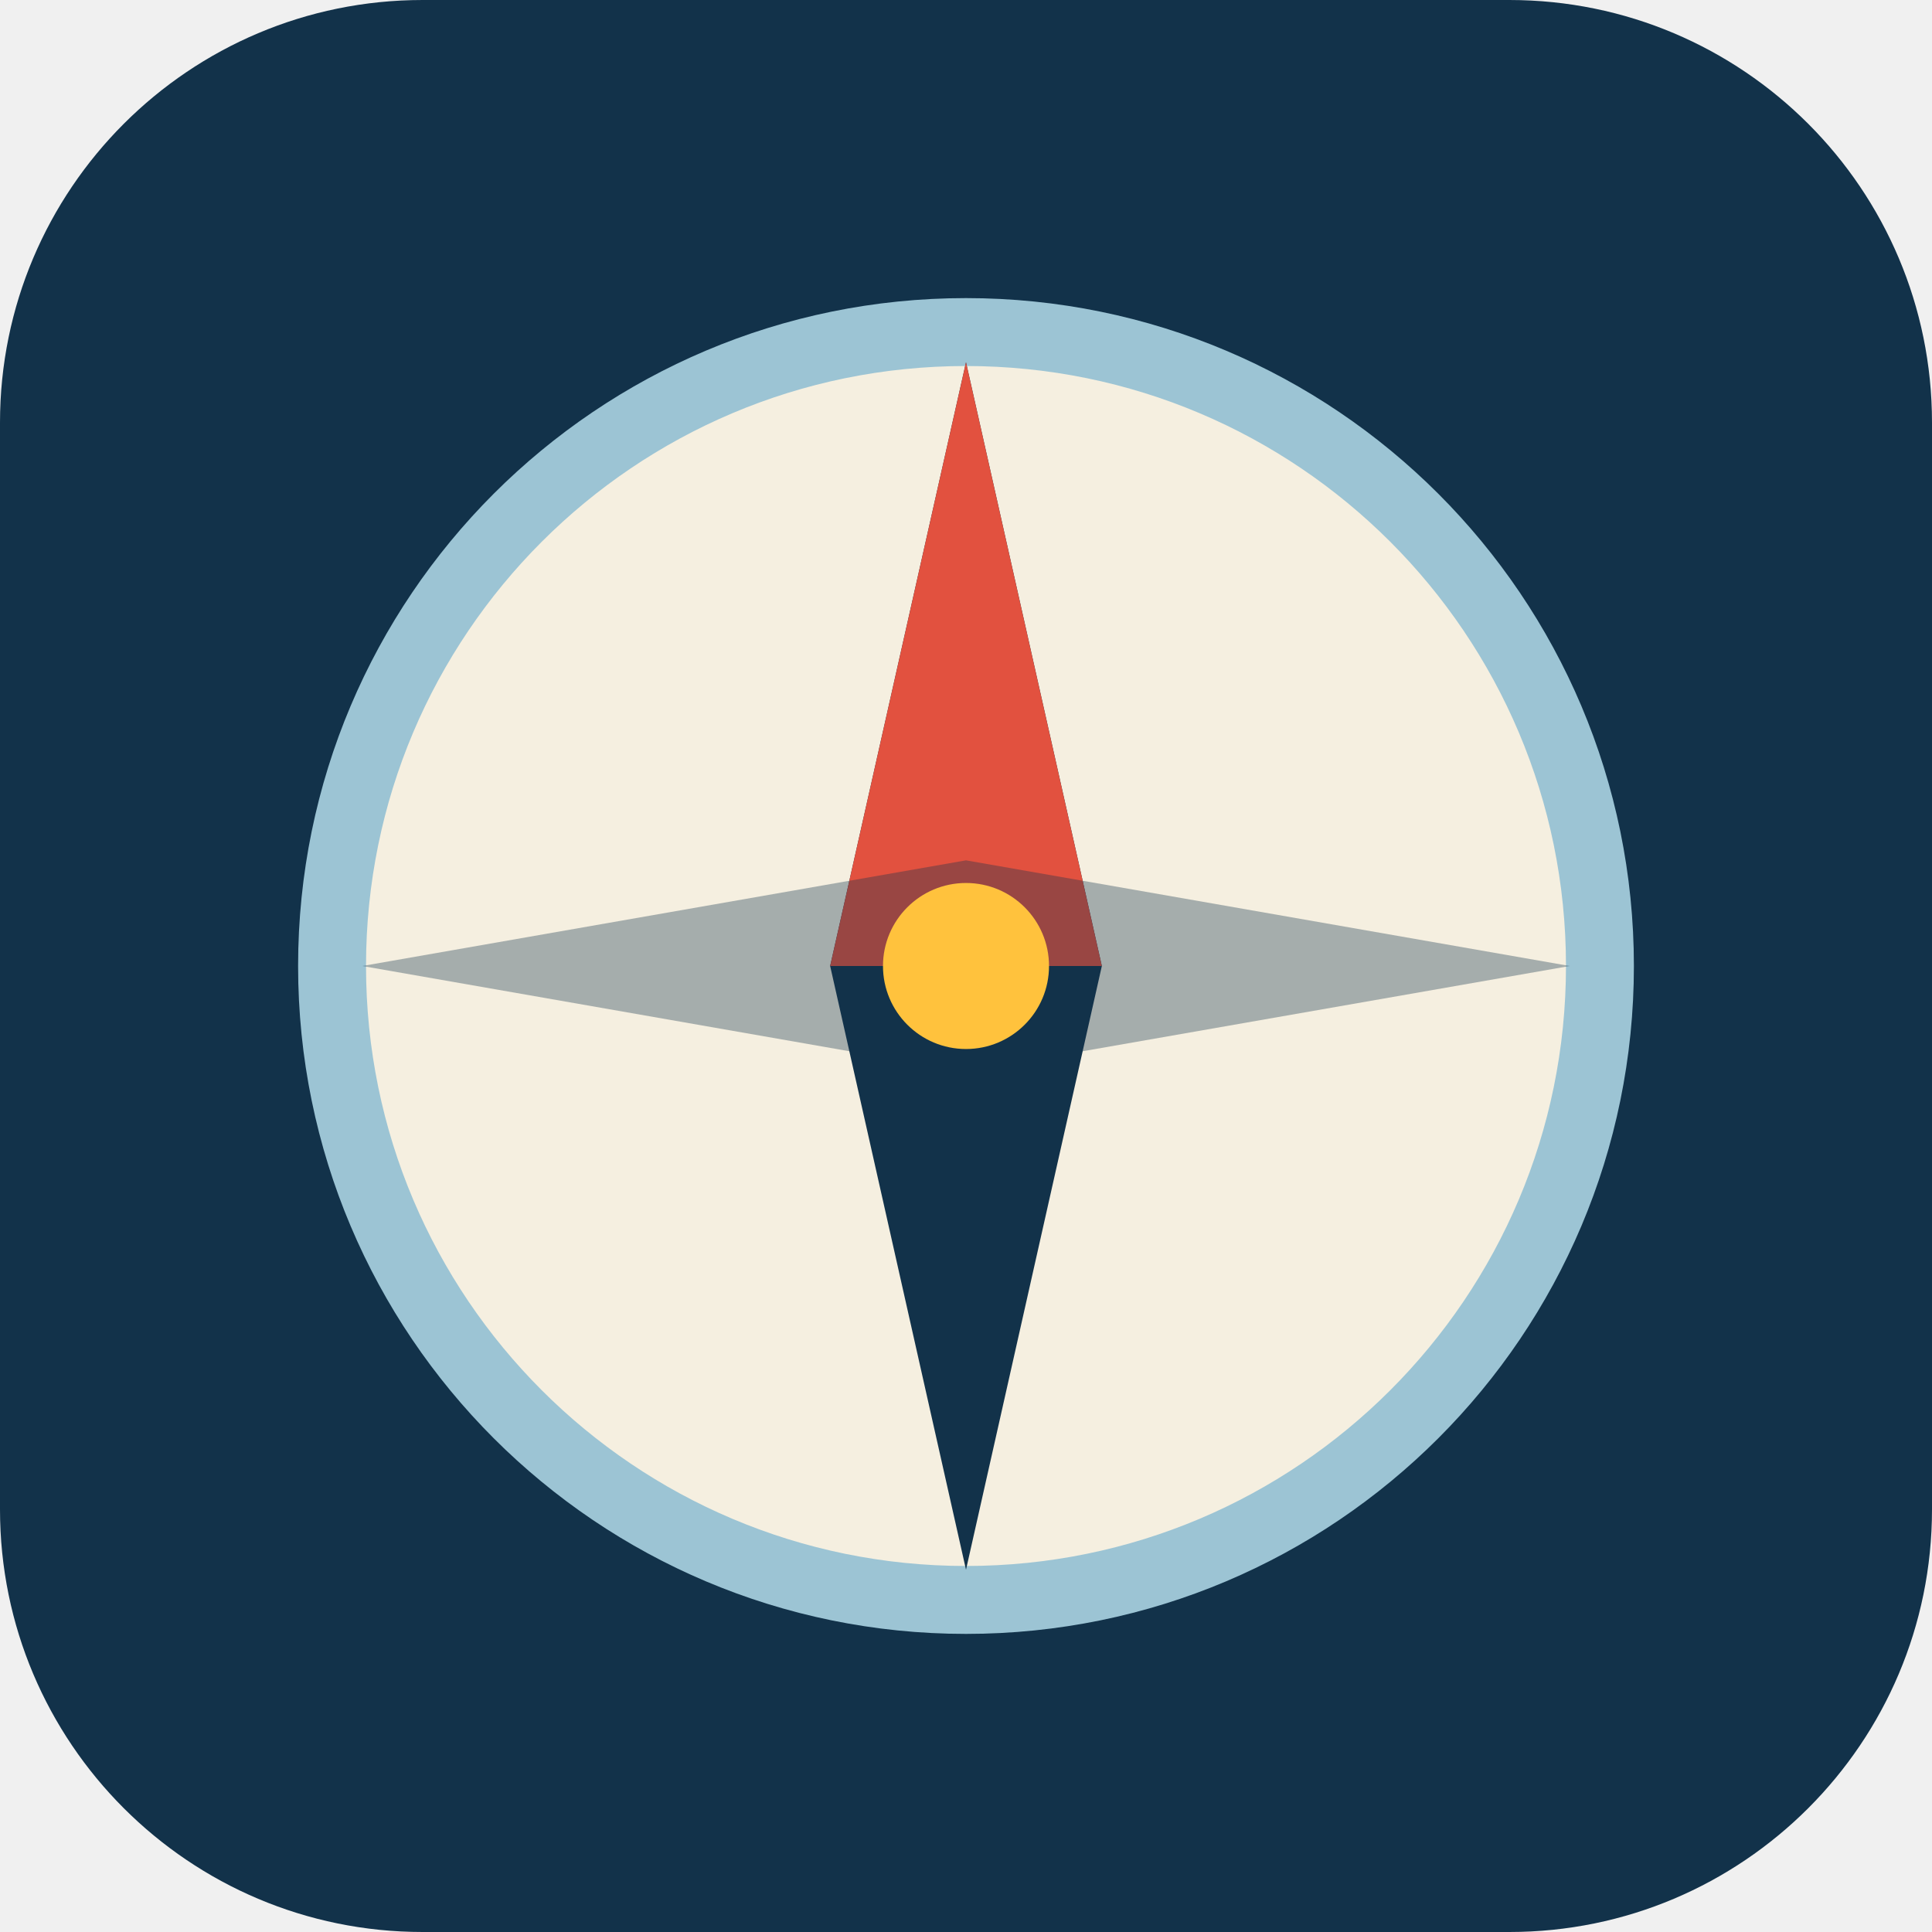
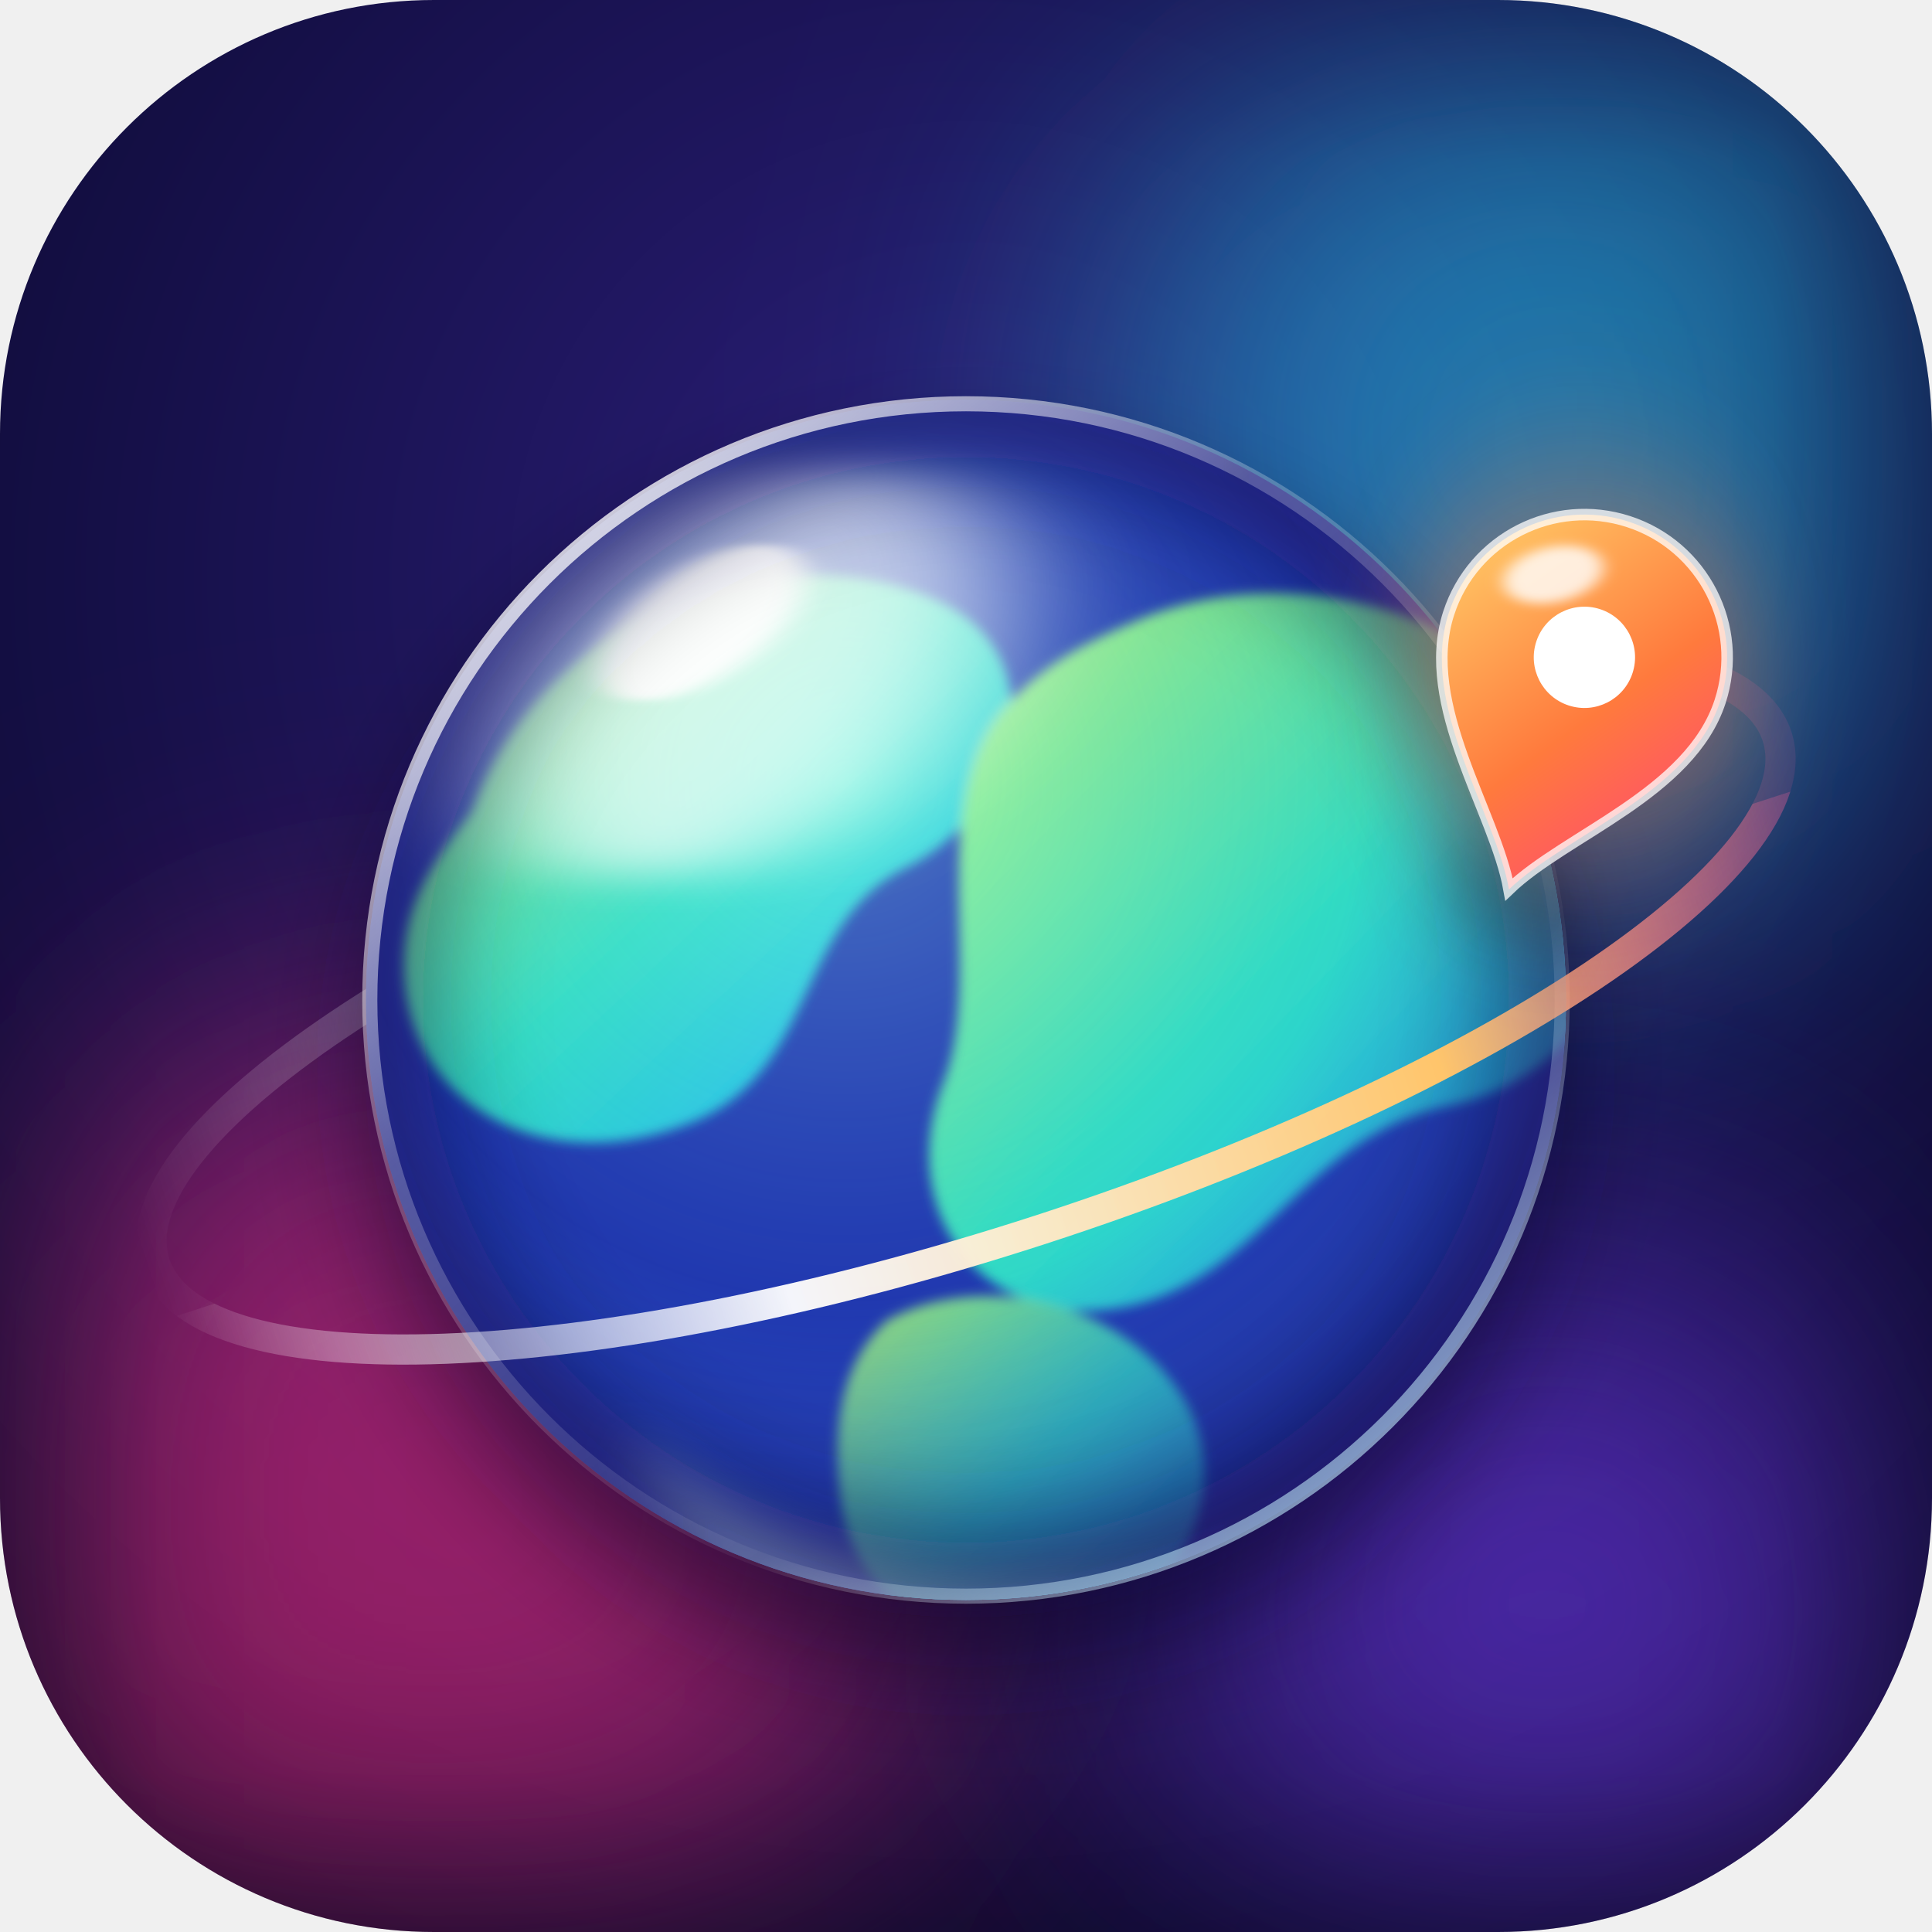
- <svg xmlns="http://www.w3.org/2000/svg" viewBox="0 0 512 512">
-   <rect width="512" height="512" rx="112" fill="#12324A" />
-   <circle cx="256" cy="256" r="168" fill="#F5EFE0" />
-   <circle cx="256" cy="256" r="168" fill="none" stroke="#9CC4D4" stroke-width="18" />
-   <path d="M256 96 L292 256 L256 416 L220 256 Z" fill="#12324A" />
-   <path d="M256 96 L292 256 L220 256 Z" fill="#E2513F" />
-   <path d="M96 256 L256 228 L416 256 L256 284 Z" fill="#12324A" opacity=".35" />
-   <circle cx="256" cy="256" r="22" fill="#FFC23D" />
+ <svg xmlns="http://www.w3.org/2000/svg" viewBox="0 0 1024 1024">
+   <defs>
+     <radialGradient id="bg" cx="50%" cy="30%" r="85%">
+       <stop offset="0" stop-color="#2B1E7A" />
+       <stop offset=".55" stop-color="#140F45" />
+       <stop offset="1" stop-color="#07061C" />
+     </radialGradient>
+     <filter id="b90" x="-60%" y="-60%" width="220%" height="220%">
+       <feGaussianBlur stdDeviation="90" />
+     </filter>
+     <filter id="b30" x="-50%" y="-50%" width="200%" height="200%">
+       <feGaussianBlur stdDeviation="30" />
+     </filter>
+     <filter id="b14" x="-50%" y="-50%" width="200%" height="200%">
+       <feGaussianBlur stdDeviation="14" />
+     </filter>
+     <filter id="b3" x="-50%" y="-50%" width="200%" height="200%">
+       <feGaussianBlur stdDeviation="3" />
+     </filter>
+     <filter id="b6" x="-50%" y="-50%" width="200%" height="200%">
+       <feGaussianBlur stdDeviation="6" />
+     </filter>
+     <radialGradient id="glass" cx="40%" cy="32%" r="78%">
+       <stop offset="0" stop-color="#9FF3FF" stop-opacity=".38" />
+       <stop offset=".55" stop-color="#3A7CFF" stop-opacity=".18" />
+       <stop offset="1" stop-color="#1A1060" stop-opacity=".75" />
+     </radialGradient>
+     <linearGradient id="land" x1="0" y1="0" x2="1" y2="1">
+       <stop offset="0" stop-color="#C6FF4D" />
+       <stop offset=".5" stop-color="#2FF0B5" />
+       <stop offset="1" stop-color="#16B6FF" />
+     </linearGradient>
+     <linearGradient id="land2" x1="0" y1="0" x2="1" y2="1">
+       <stop offset="0" stop-color="#FFB13D" />
+       <stop offset="1" stop-color="#FF3D8B" />
+     </linearGradient>
+     <linearGradient id="rim" x1=".1" y1="0" x2=".9" y2="1">
+       <stop offset="0" stop-color="#fff" stop-opacity="1" />
+       <stop offset=".35" stop-color="#fff" stop-opacity=".25" />
+       <stop offset=".7" stop-color="#fff" stop-opacity=".05" />
+       <stop offset="1" stop-color="#9FE8FF" stop-opacity=".9" />
+     </linearGradient>
+     <linearGradient id="pinG" x1="0" y1="0" x2="1" y2="1">
+       <stop offset="0" stop-color="#FFD36B" />
+       <stop offset=".55" stop-color="#FF7A3D" />
+       <stop offset="1" stop-color="#FF3D7F" />
+     </linearGradient>
+     <linearGradient id="orbit" x1="0" y1="0" x2="1" y2="0">
+       <stop offset="0" stop-color="#fff" stop-opacity="0" />
+       <stop offset=".35" stop-color="#fff" stop-opacity=".95" />
+       <stop offset=".75" stop-color="#FFC56B" stop-opacity="1" />
+       <stop offset="1" stop-color="#FF5FA2" stop-opacity=".2" />
+     </linearGradient>
+     <clipPath id="orb">
+       <circle cx="512" cy="530" r="318" />
+     </clipPath>
+     <mask id="front">
+       <rect width="1024" height="1024" fill="#fff" />
+       <rect x="0" y="0" width="1024" height="560" fill="#000" transform="rotate(-18 512 530)" />
+     </mask>
+     <clipPath id="rr">
+       <rect width="1024" height="1024" rx="230" />
+     </clipPath>
+   </defs>
+   <g clip-path="url(#rr)">
+     <rect width="1024" height="1024" rx="230" fill="url(#bg)" />
+     <circle cx="230" cy="800" r="260" fill="#FF2E8E" opacity=".55" filter="url(#b90)" />
+     <circle cx="830" cy="230" r="240" fill="#22D8FF" opacity=".5" filter="url(#b90)" />
+     <circle cx="820" cy="860" r="200" fill="#7A3DFF" opacity=".55" filter="url(#b90)" />
+     <ellipse cx="512" cy="530" rx="452" ry="128" transform="rotate(-18 512 530)" fill="none" stroke="url(#orbit)" stroke-width="16" opacity=".55" />
+     <circle cx="512" cy="566" r="318" fill="#05041A" opacity=".55" filter="url(#b30)" />
+     <g clip-path="url(#orb)">
+       <circle cx="512" cy="530" r="318" fill="#1B2A9E" />
+       <g filter="url(#b3)">
+         <path d="M250 430c40-110 170-150 250-110 60 30 40 110-20 140-60 30-46 110-116 136-80 30-150-14-150-84 0-34 16-56 36-82z" fill="url(#land)" />
+         <path d="M600 330c90-40 210 0 250 90 30 70-4 150-82 166-80 16-100 98-180 108-70 8-114-54-88-120 22-56-10-144 30-196 20-24 42-36 70-48z" fill="url(#land)" />
+         <path d="M470 700c50-28 130-10 160 46 26 52-12 112-72 124-56 10-104-22-112-72-6-42 0-76 24-98z" fill="url(#land)" opacity=".9" />
+       </g>
+       <circle cx="512" cy="530" r="318" fill="url(#glass)" />
+       <path d="M330 760c120 110 330 120 460 -10 40 -40 64 -90 70 -140 20 120 -60 250 -200 300 -120 44 -250 10 -330 -150z" fill="#BFF6FF" opacity=".6" filter="url(#b14)" />
+       <ellipse cx="396" cy="356" rx="150" ry="92" transform="rotate(-32 396 356)" fill="#fff" opacity=".7" filter="url(#b30)" />
+       <ellipse cx="372" cy="330" rx="62" ry="30" transform="rotate(-32 372 330)" fill="#fff" opacity=".95" filter="url(#b6)" />
+       <circle cx="512" cy="530" r="318" fill="none" stroke="#0A0636" stroke-opacity=".55" stroke-width="60" filter="url(#b30)" />
+     </g>
+     <circle cx="512" cy="530" r="316" fill="none" stroke="url(#rim)" stroke-width="8" />
+     <g mask="url(#front)">
+       <ellipse cx="512" cy="530" rx="452" ry="128" transform="rotate(-18 512 530)" fill="none" stroke="url(#orbit)" stroke-width="16" />
+     </g>
+     <g transform="translate(836 360) rotate(18) scale(1.22)">
+       <ellipse cx="0" cy="98" rx="34" ry="10" fill="#000" opacity=".35" filter="url(#b14)" />
+       <circle cx="0" cy="-6" r="80" fill="#FF7A3D" opacity=".45" filter="url(#b30)" />
+       <path d="M0 96C-16 66-62 32-62-10a62 62 0 0 1 124 0C62 32 16 66 0 96z" fill="url(#pinG)" />
+       <path d="M0 96C-16 66-62 32-62-10a62 62 0 0 1 124 0C62 32 16 66 0 96z" fill="none" stroke="#fff" stroke-opacity=".75" stroke-width="5" />
+       <circle cx="0" cy="-10" r="22" fill="#fff" />
+       <ellipse cx="-24" cy="-40" rx="22" ry="12" transform="rotate(-30 -24 -40)" fill="#fff" opacity=".8" filter="url(#b3)" />
+     </g>
+   </g>
</svg>
